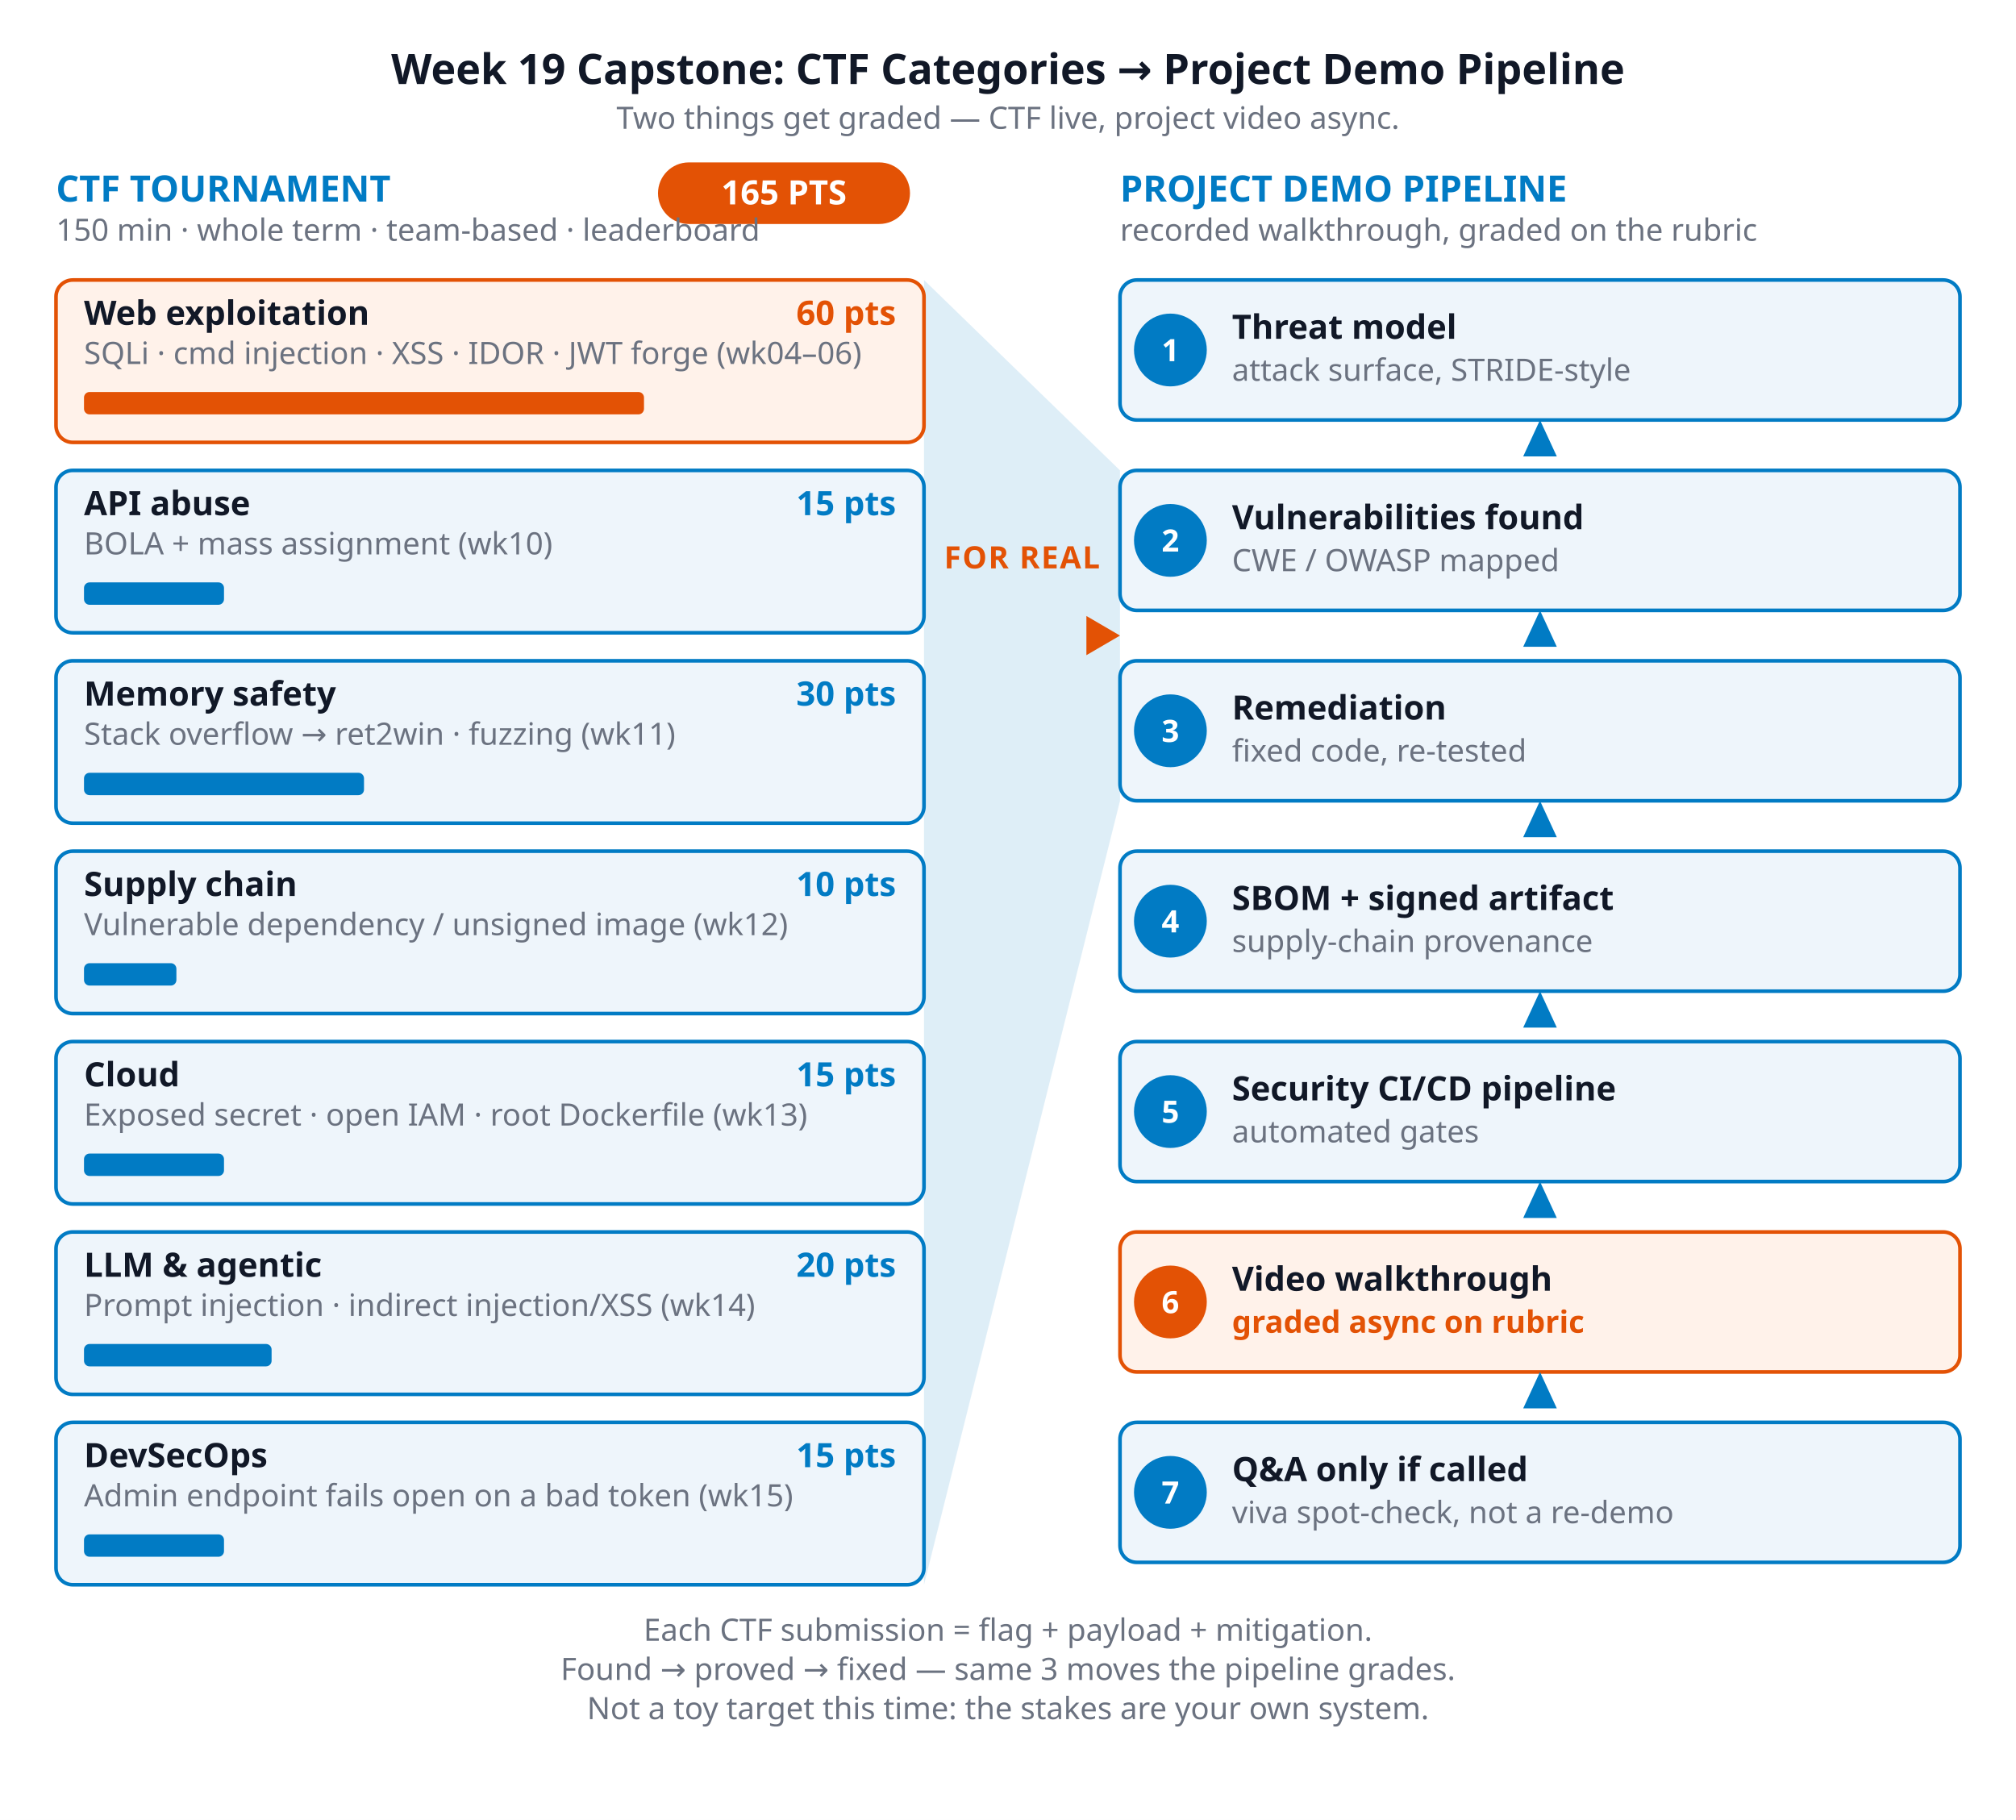
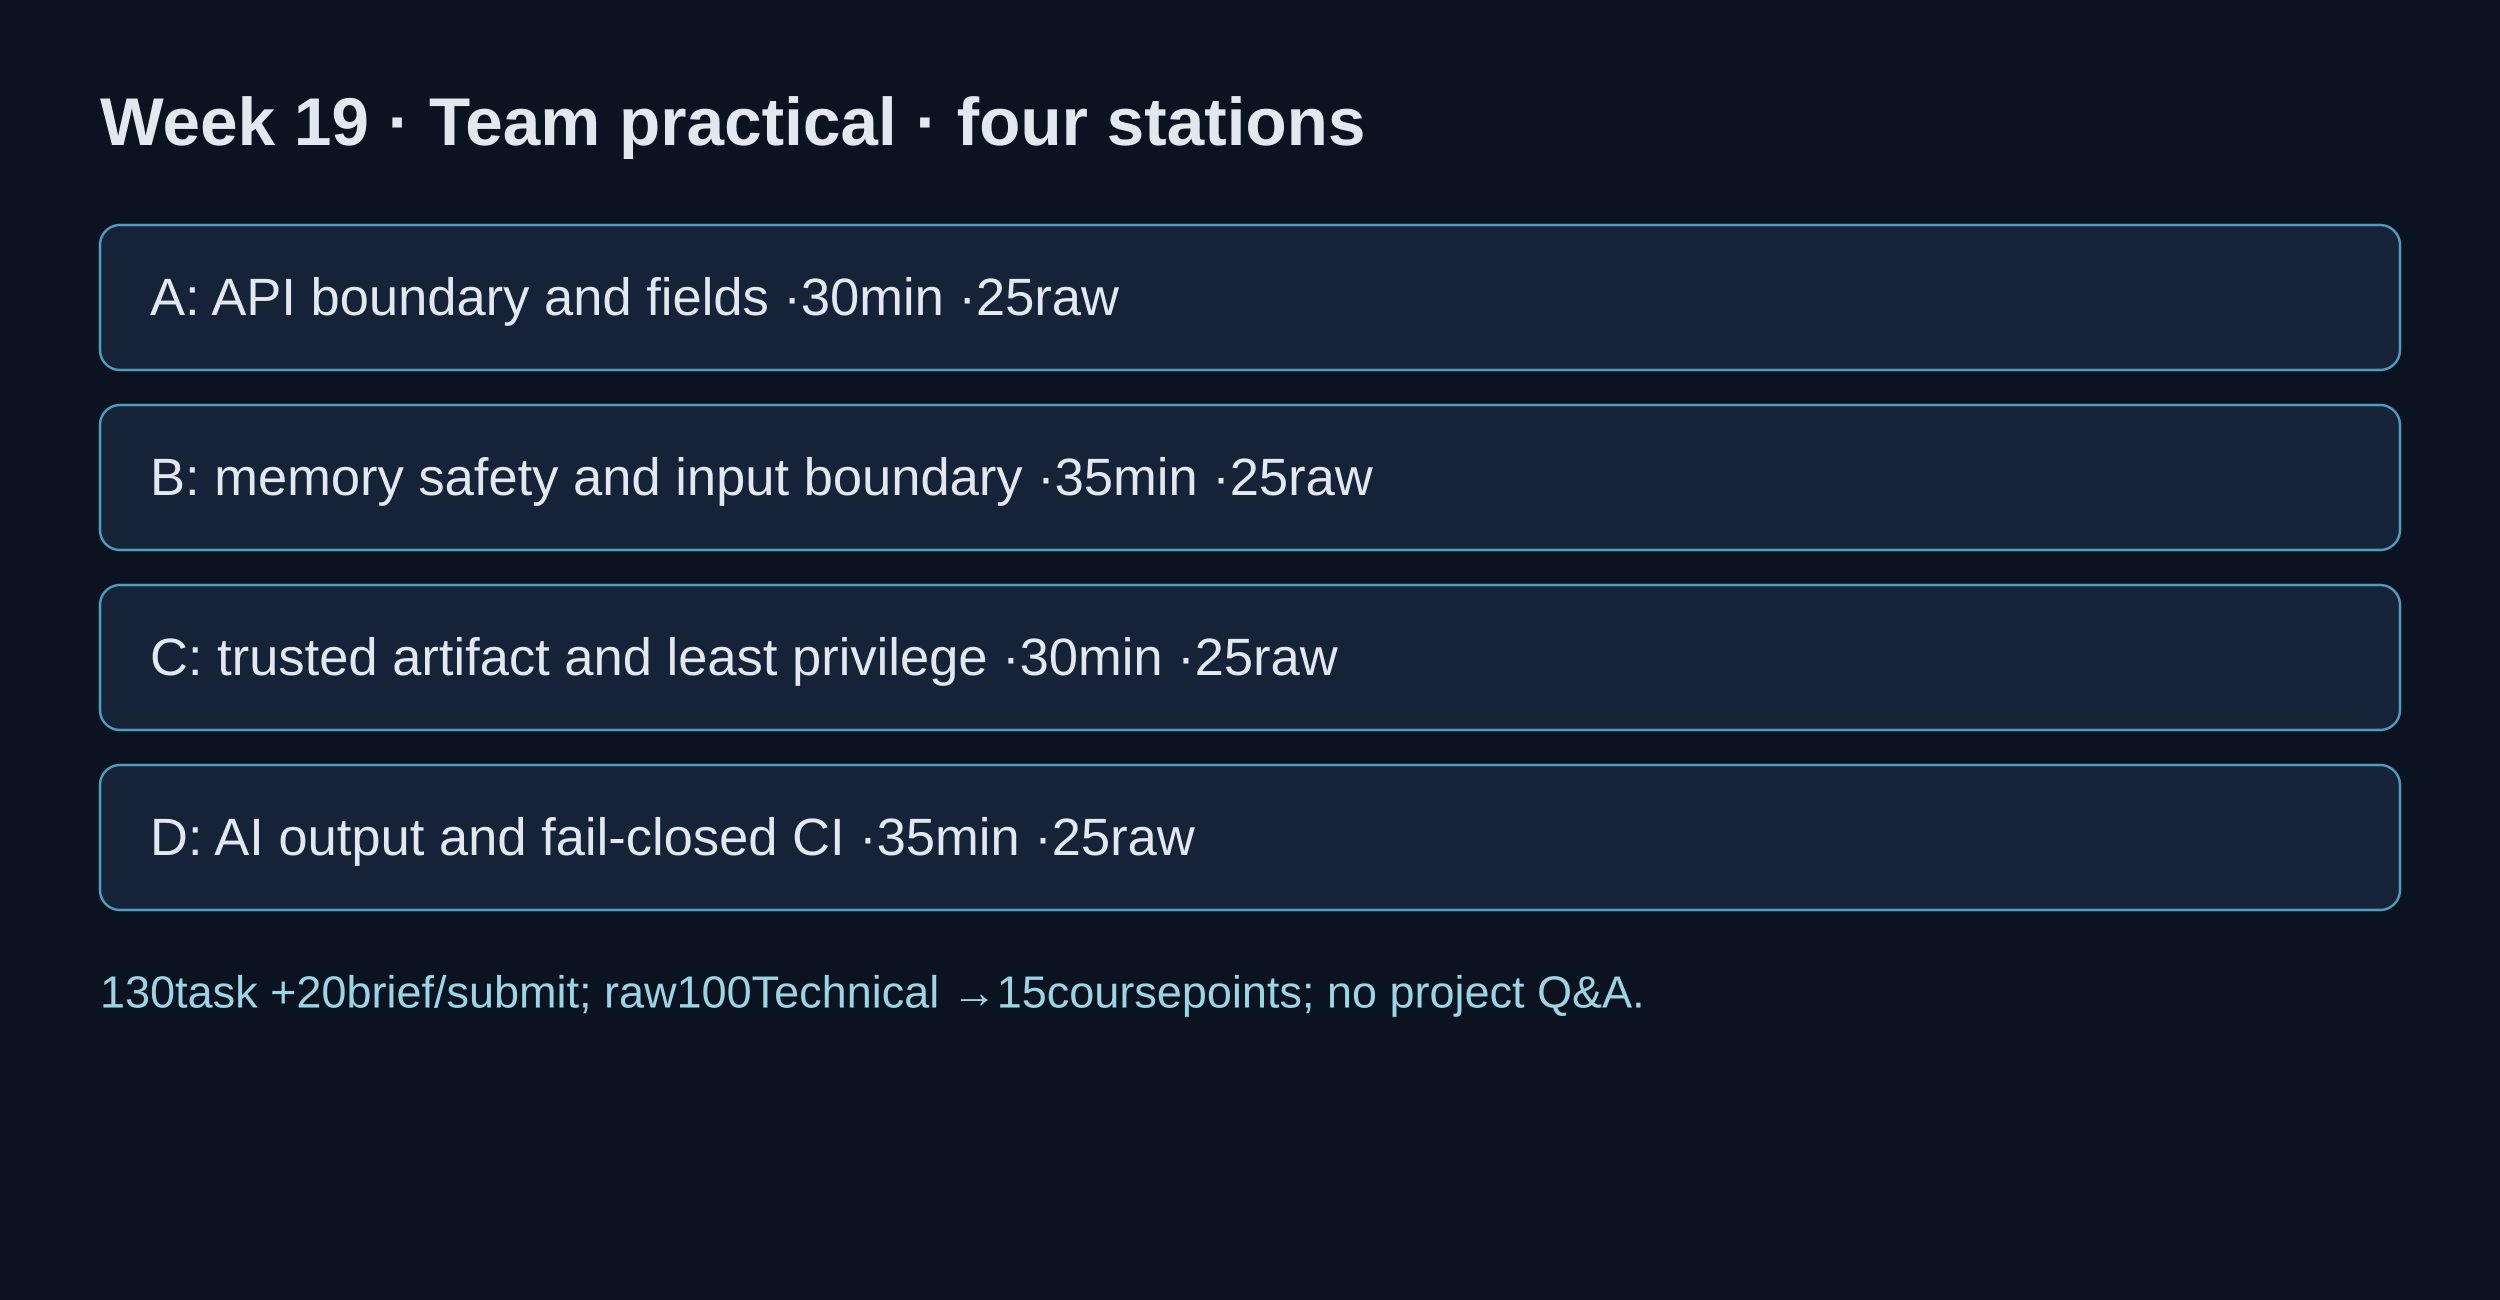
- <svg xmlns="http://www.w3.org/2000/svg" viewBox="0 0 720 650" role="img" aria-label="Diagram mapping Week 19's two graded components. Left half: the capstone CTF tournament, 165 points total across seven categories drawn from the whole term. Web exploitation covers SQL injection, command injection, stored XSS, IDOR and JWT forgery, worth 60 points, from weeks 4 to 6. API abuse covers BOLA and mass assignment, worth 15 points, from week 10. Memory safety covers a stack overflow ret2win exploit and fuzzing, worth 30 points, from week 11. Supply chain covers finding a vulnerable dependency or unsigned image, worth 10 points, from week 12. Cloud covers an exposed secret, open IAM policy or root Dockerfile, worth 15 points, from week 13. LLM and agentic covers prompt injection and indirect injection, worth 20 points, from week 14. DevSecOps covers an admin endpoint that fails open on a malformed token, worth 15 points, from week 15. Right half: the term project demo pipeline, a seven-step left-to-right chain — threat model, vulnerabilities found, remediation, SBOM plus signed artifact, security CI/CD pipeline, a recorded video walkthrough linked in the report and graded asynchronously on the rubric, and a short live Q&amp;A only for teams the instructor calls, a viva spot-check rather than a re-demo, to confirm the work is the team's own. A funnel shape connects all seven CTF categories to the vulnerabilities-found and remediation steps of the pipeline, captioned 'for real', making the point that every CTF submission's flag, payload and one-line mitigation are the same find-and-fix moves the project had to perform for real, once, against the team's own system rather than a toy target.">
-   <style>
-   .title { fill:#111827; font: 700 15px system-ui, sans-serif; }
-   .subtitle { fill:#6b7280; font: 11px system-ui, sans-serif; }
-   .header { fill:#017BC4; font: 700 13px system-ui, sans-serif; }
-   .subhead { fill:#6b7280; font: 11px system-ui, sans-serif; }
-   .name { fill:#111827; font: 700 12px system-ui, sans-serif; }
-   .sub { fill:#6b7280; font: 11px system-ui, sans-serif; }
-   .pts { fill:#017BC4; font: 700 12px system-ui, sans-serif; }
-   .ptsHi { fill:#E35205; font: 700 12px system-ui, sans-serif; }
-   .cardBlue { fill:#eef5fb; stroke:#017BC4; stroke-width:1.3; }
-   .cardOrange { fill:#fff2ea; stroke:#E35205; stroke-width:1.3; }
-   .barBlue { fill:#017BC4; }
-   .barOrange { fill:#E35205; }
-   .circleBlue { fill:#017BC4; }
-   .circleOrange { fill:#E35205; }
-   .stepNum { fill:#ffffff; font: 700 11px system-ui, sans-serif; }
-   .stepTitle { fill:#111827; font: 700 12px system-ui, sans-serif; }
-   .stepSub { fill:#6b7280; font: 11px system-ui, sans-serif; }
-   .stepSubHi { fill:#E35205; font: 700 11px system-ui, sans-serif; }
-   .pill { fill:#E35205; }
-   .pillText { fill:#ffffff; font: 700 12px system-ui, sans-serif; }
-   .funnel { fill:#017BC4; opacity:0.13; }
-   .funnelCaption { fill:#E35205; font: 700 11px system-ui, sans-serif; letter-spacing:0.5px; }
-   .arrowBlue { stroke:#017BC4; stroke-width:2; fill:none; }
-   .arrowHead { fill:#017BC4; }
-   .arrowHeadOrange { fill:#E35205; }
-   .footer { fill:#6b7280; font: 11px system-ui, sans-serif; }
-   .bg { fill:#ffffff; }
-   @media (prefers-color-scheme: dark) {
-     .bg { fill:#0b1220; }
-     .title { fill:#f3f4f6; }
-     .subtitle { fill:#9aa3ad; }
-     .header { fill:#4aa3dd; }
-     .subhead { fill:#9aa3ad; }
-     .name { fill:#f3f4f6; }
-     .sub { fill:#9aa3ad; }
-     .pts { fill:#4aa3dd; }
-     .ptsHi { fill:#ff7a3d; }
-     .cardBlue { fill:rgba(74,163,221,0.12); stroke:#4aa3dd; }
-     .cardOrange { fill:rgba(255,122,61,0.15); stroke:#ff7a3d; }
-     .barBlue { fill:#4aa3dd; }
-     .barOrange { fill:#ff7a3d; }
-     .circleBlue { fill:#4aa3dd; }
-     .circleOrange { fill:#ff7a3d; }
-     .stepNum { fill:#0b1220; }
-     .stepTitle { fill:#f3f4f6; }
-     .stepSub { fill:#9aa3ad; }
-     .stepSubHi { fill:#ff7a3d; }
-     .pill { fill:#ff7a3d; }
-     .pillText { fill:#0b1220; }
-     .funnel { fill:#4aa3dd; opacity:0.18; }
-     .funnelCaption { fill:#ff7a3d; }
-     .arrowBlue { stroke:#4aa3dd; }
-     .arrowHead { fill:#4aa3dd; }
-     .arrowHeadOrange { fill:#ff7a3d; }
-     .footer { fill:#9aa3ad; }
-   }
- </style>
-   <rect class="bg" x="0" y="0" width="720" height="650" />
-   <text x="360" y="30" text-anchor="middle" class="title">Week 19 Capstone: CTF Categories → Project Demo Pipeline</text>
-   <text x="360" y="46" text-anchor="middle" class="subtitle">Two things get graded — CTF live, project video async.</text>
-   <text x="20" y="72" class="header">CTF TOURNAMENT</text>
-   <rect x="235" y="58" width="90" height="22" rx="11" class="pill" />
-   <text x="280" y="73" text-anchor="middle" class="pillText">165 PTS</text>
-   <text x="20" y="86" class="subhead">150 min · whole term · team-based · leaderboard</text>
-   <text x="400" y="72" class="header">PROJECT DEMO PIPELINE</text>
-   <text x="400" y="86" class="subhead">recorded walkthrough, graded on the rubric</text>
-   <polygon points="330,100 400,168 400,286 330,566" class="funnel" />
-   <polygon points="400,227 388,220 388,234" class="arrowHeadOrange" />
-   <text x="365" y="203" text-anchor="middle" class="funnelCaption">FOR REAL</text>
-   <rect x="20" y="100" width="310" height="58" rx="6" class="cardOrange" />
-   <text x="30" y="116" class="name">Web exploitation</text>
-   <text x="30" y="130" class="sub">SQLi · cmd injection · XSS · IDOR · JWT forge (wk04–06)</text>
-   <rect x="30" y="140" width="200" height="8" rx="2" class="barOrange" />
-   <text x="320" y="116" text-anchor="end" class="ptsHi">60 pts</text>
-   <rect x="20" y="168" width="310" height="58" rx="6" class="cardBlue" />
-   <text x="30" y="184" class="name">API abuse</text>
-   <text x="30" y="198" class="sub">BOLA + mass assignment (wk10)</text>
-   <rect x="30" y="208" width="50" height="8" rx="2" class="barBlue" />
-   <text x="320" y="184" text-anchor="end" class="pts">15 pts</text>
-   <rect x="20" y="236" width="310" height="58" rx="6" class="cardBlue" />
-   <text x="30" y="252" class="name">Memory safety</text>
-   <text x="30" y="266" class="sub">Stack overflow → ret2win · fuzzing (wk11)</text>
-   <rect x="30" y="276" width="100" height="8" rx="2" class="barBlue" />
-   <text x="320" y="252" text-anchor="end" class="pts">30 pts</text>
-   <rect x="20" y="304" width="310" height="58" rx="6" class="cardBlue" />
-   <text x="30" y="320" class="name">Supply chain</text>
-   <text x="30" y="334" class="sub">Vulnerable dependency / unsigned image (wk12)</text>
-   <rect x="30" y="344" width="33" height="8" rx="2" class="barBlue" />
-   <text x="320" y="320" text-anchor="end" class="pts">10 pts</text>
-   <rect x="20" y="372" width="310" height="58" rx="6" class="cardBlue" />
-   <text x="30" y="388" class="name">Cloud</text>
-   <text x="30" y="402" class="sub">Exposed secret · open IAM · root Dockerfile (wk13)</text>
-   <rect x="30" y="412" width="50" height="8" rx="2" class="barBlue" />
-   <text x="320" y="388" text-anchor="end" class="pts">15 pts</text>
-   <rect x="20" y="440" width="310" height="58" rx="6" class="cardBlue" />
-   <text x="30" y="456" class="name">LLM &amp; agentic</text>
-   <text x="30" y="470" class="sub">Prompt injection · indirect injection/XSS (wk14)</text>
-   <rect x="30" y="480" width="67" height="8" rx="2" class="barBlue" />
-   <text x="320" y="456" text-anchor="end" class="pts">20 pts</text>
-   <rect x="20" y="508" width="310" height="58" rx="6" class="cardBlue" />
-   <text x="30" y="524" class="name">DevSecOps</text>
-   <text x="30" y="538" class="sub">Admin endpoint fails open on a bad token (wk15)</text>
-   <rect x="30" y="548" width="50" height="8" rx="2" class="barBlue" />
-   <text x="320" y="524" text-anchor="end" class="pts">15 pts</text>
-   <rect x="400" y="100" width="300" height="50" rx="6" class="cardBlue" />
-   <circle cx="418" cy="125" r="13" class="circleBlue" />
-   <text x="418" y="129" text-anchor="middle" class="stepNum">1</text>
-   <text x="440" y="121" class="stepTitle">Threat model</text>
-   <text x="440" y="136" class="stepSub">attack surface, STRIDE-style</text>
-   <polygon points="550,150 544,163 556,163" class="arrowHead" />
-   <rect x="400" y="168" width="300" height="50" rx="6" class="cardBlue" />
-   <circle cx="418" cy="193" r="13" class="circleBlue" />
-   <text x="418" y="197" text-anchor="middle" class="stepNum">2</text>
-   <text x="440" y="189" class="stepTitle">Vulnerabilities found</text>
-   <text x="440" y="204" class="stepSub">CWE / OWASP mapped</text>
-   <polygon points="550,218 544,231 556,231" class="arrowHead" />
-   <rect x="400" y="236" width="300" height="50" rx="6" class="cardBlue" />
-   <circle cx="418" cy="261" r="13" class="circleBlue" />
-   <text x="418" y="265" text-anchor="middle" class="stepNum">3</text>
-   <text x="440" y="257" class="stepTitle">Remediation</text>
-   <text x="440" y="272" class="stepSub">fixed code, re-tested</text>
-   <polygon points="550,286 544,299 556,299" class="arrowHead" />
-   <rect x="400" y="304" width="300" height="50" rx="6" class="cardBlue" />
-   <circle cx="418" cy="329" r="13" class="circleBlue" />
-   <text x="418" y="333" text-anchor="middle" class="stepNum">4</text>
-   <text x="440" y="325" class="stepTitle">SBOM + signed artifact</text>
-   <text x="440" y="340" class="stepSub">supply-chain provenance</text>
-   <polygon points="550,354 544,367 556,367" class="arrowHead" />
-   <rect x="400" y="372" width="300" height="50" rx="6" class="cardBlue" />
-   <circle cx="418" cy="397" r="13" class="circleBlue" />
-   <text x="418" y="401" text-anchor="middle" class="stepNum">5</text>
-   <text x="440" y="393" class="stepTitle">Security CI/CD pipeline</text>
-   <text x="440" y="408" class="stepSub">automated gates</text>
-   <polygon points="550,422 544,435 556,435" class="arrowHead" />
-   <rect x="400" y="440" width="300" height="50" rx="6" class="cardOrange" />
-   <circle cx="418" cy="465" r="13" class="circleOrange" />
-   <text x="418" y="469" text-anchor="middle" class="stepNum">6</text>
-   <text x="440" y="461" class="stepTitle">Video walkthrough</text>
-   <text x="440" y="476" class="stepSubHi">graded async on rubric</text>
-   <polygon points="550,490 544,503 556,503" class="arrowHead" />
-   <rect x="400" y="508" width="300" height="50" rx="6" class="cardBlue" />
-   <circle cx="418" cy="533" r="13" class="circleBlue" />
-   <text x="418" y="537" text-anchor="middle" class="stepNum">7</text>
-   <text x="440" y="529" class="stepTitle">Q&amp;A only if called</text>
-   <text x="440" y="544" class="stepSub">viva spot-check, not a re-demo</text>
-   <text x="360" y="586" text-anchor="middle" class="footer">Each CTF submission = flag + payload + mitigation.</text>
-   <text x="360" y="600" text-anchor="middle" class="footer">Found → proved → fixed — same 3 moves the pipeline grades.</text>
-   <text x="360" y="614" text-anchor="middle" class="footer">Not a toy target this time: the stakes are your own system.</text>
+ <svg xmlns="http://www.w3.org/2000/svg" width="1000" height="520" viewBox="0 0 1000 520" role="img" aria-labelledby="title desc">
+   <rect width="1000" height="520" fill="#0b1220" />
+   <text x="40" y="58" fill="#e2e8f0" font-family="Arial,sans-serif" font-size="27" font-weight="bold">Week 19 · Team practical · four stations</text>
+   <rect x="40" y="90" width="920" height="58" rx="8" fill="#152238" stroke="#4f9cbe" />
+   <text x="60" y="126" fill="#e2e8f0" font-family="Arial,sans-serif" font-size="21">A: API boundary and fields ·30min ·25raw</text>
+   <rect x="40" y="162" width="920" height="58" rx="8" fill="#152238" stroke="#4f9cbe" />
+   <text x="60" y="198" fill="#e2e8f0" font-family="Arial,sans-serif" font-size="21">B: memory safety and input boundary ·35min ·25raw</text>
+   <rect x="40" y="234" width="920" height="58" rx="8" fill="#152238" stroke="#4f9cbe" />
+   <text x="60" y="270" fill="#e2e8f0" font-family="Arial,sans-serif" font-size="21">C: trusted artifact and least privilege ·30min ·25raw</text>
+   <rect x="40" y="306" width="920" height="58" rx="8" fill="#152238" stroke="#4f9cbe" />
+   <text x="60" y="342" fill="#e2e8f0" font-family="Arial,sans-serif" font-size="21">D: AI output and fail-closed CI ·35min ·25raw</text>
+   <text x="40" y="403" fill="#9bd4e4" font-family="Arial,sans-serif" font-size="18">130task +20brief/submit; raw100Technical →15coursepoints; no project Q&amp;A.</text>
</svg>
